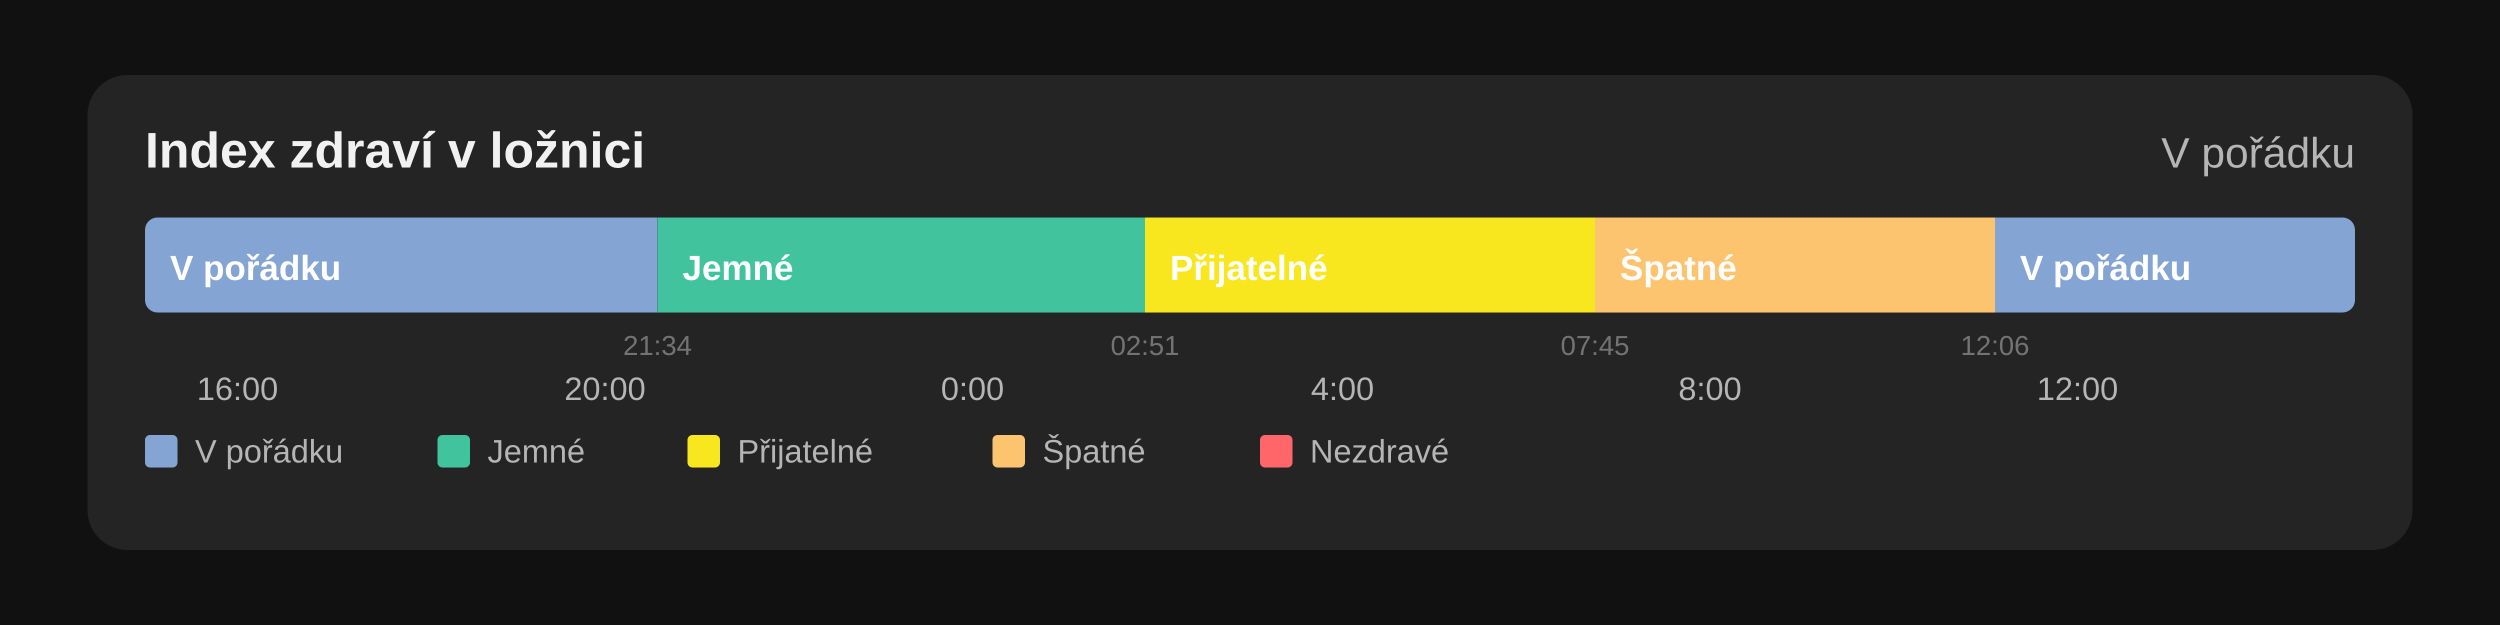
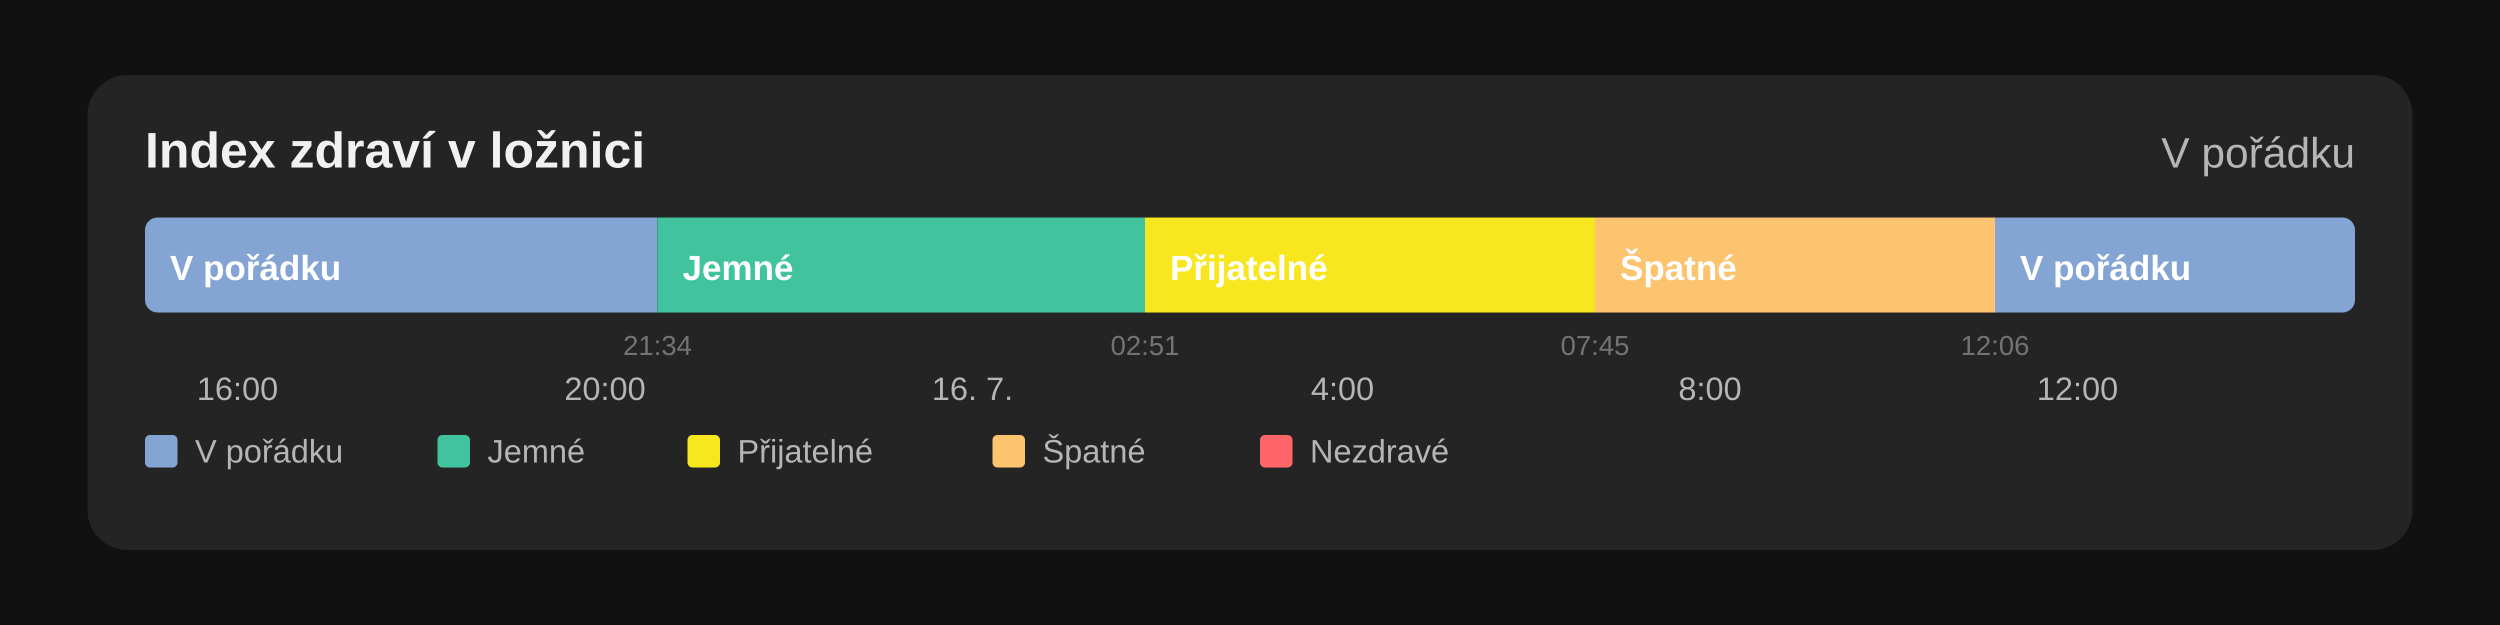
<svg xmlns="http://www.w3.org/2000/svg" width="1000" height="250" viewBox="0 0 1000 250" role="img" aria-labelledby="title description">
  <rect width="1000" height="250" fill="#111111" />
  <rect x="35" y="30" width="930" height="190" rx="16" fill="#242424" />
  <text x="58" y="67" fill="#f1f1f1" font-family="Arial, sans-serif" font-size="20" font-weight="600">Index zdraví v ložnici</text>
  <text x="942" y="67" fill="#b5b5b5" font-family="Arial, sans-serif" font-size="17" text-anchor="end">V pořádku</text>
  <clipPath id="bar-clip">
    <rect x="58" y="87" width="884" height="38" rx="5" />
  </clipPath>
  <g clip-path="url(#bar-clip)">
    <rect x="58" y="87" width="205" height="38" fill="#84a5d4" />
    <rect x="263" y="87" width="195" height="38" fill="#41c49d" />
    <rect x="458" y="87" width="180" height="38" fill="#f8e71e" />
    <rect x="638" y="87" width="160" height="38" fill="#fdc46f" />
    <rect x="798" y="87" width="144" height="38" fill="#84a5d4" />
  </g>
  <g fill="#ffffff" font-family="Arial, sans-serif" font-size="14" font-weight="600">
    <text x="68" y="112">V pořádku</text>
    <text x="273" y="112">Jemné</text>
    <text x="468" y="112">Přijatelné</text>
    <text x="648" y="112">Špatné</text>
    <text x="808" y="112">V pořádku</text>
  </g>
  <g fill="#b5b5b5" fill-opacity="0.55" font-family="Arial, sans-serif" font-size="11">
    <text x="263" y="142" text-anchor="middle">21:34</text>
    <text x="458" y="142" text-anchor="middle">02:51</text>
    <text x="638" y="142" text-anchor="middle">07:45</text>
    <text x="798" y="142" text-anchor="middle">12:06</text>
  </g>
  <g fill="#b5b5b5" font-family="Arial, sans-serif" font-size="13">
    <text x="95" y="160" text-anchor="middle">16:00</text>
    <text x="242" y="160" text-anchor="middle">20:00</text>
-     <text x="389" y="160" text-anchor="middle">0:00</text>
+     <text x="389" y="160" text-anchor="middle">16. 7.</text>
    <text x="537" y="160" text-anchor="middle">4:00</text>
    <text x="684" y="160" text-anchor="middle">8:00</text>
    <text x="831" y="160" text-anchor="middle">12:00</text>
  </g>
  <g font-family="Arial, sans-serif" font-size="13" fill="#b5b5b5">
    <rect x="58" y="174" width="13" height="13" rx="2" fill="#84a5d4" />
    <text x="78" y="185">V pořádku</text>
    <rect x="175" y="174" width="13" height="13" rx="2" fill="#41c49d" />
    <text x="195" y="185">Jemné</text>
    <rect x="275" y="174" width="13" height="13" rx="2" fill="#f8e71e" />
    <text x="295" y="185">Přijatelné</text>
    <rect x="397" y="174" width="13" height="13" rx="2" fill="#fdc46f" />
    <text x="417" y="185">Špatné</text>
    <rect x="504" y="174" width="13" height="13" rx="2" fill="#ff6669" />
    <text x="524" y="185">Nezdravé</text>
  </g>
</svg>
